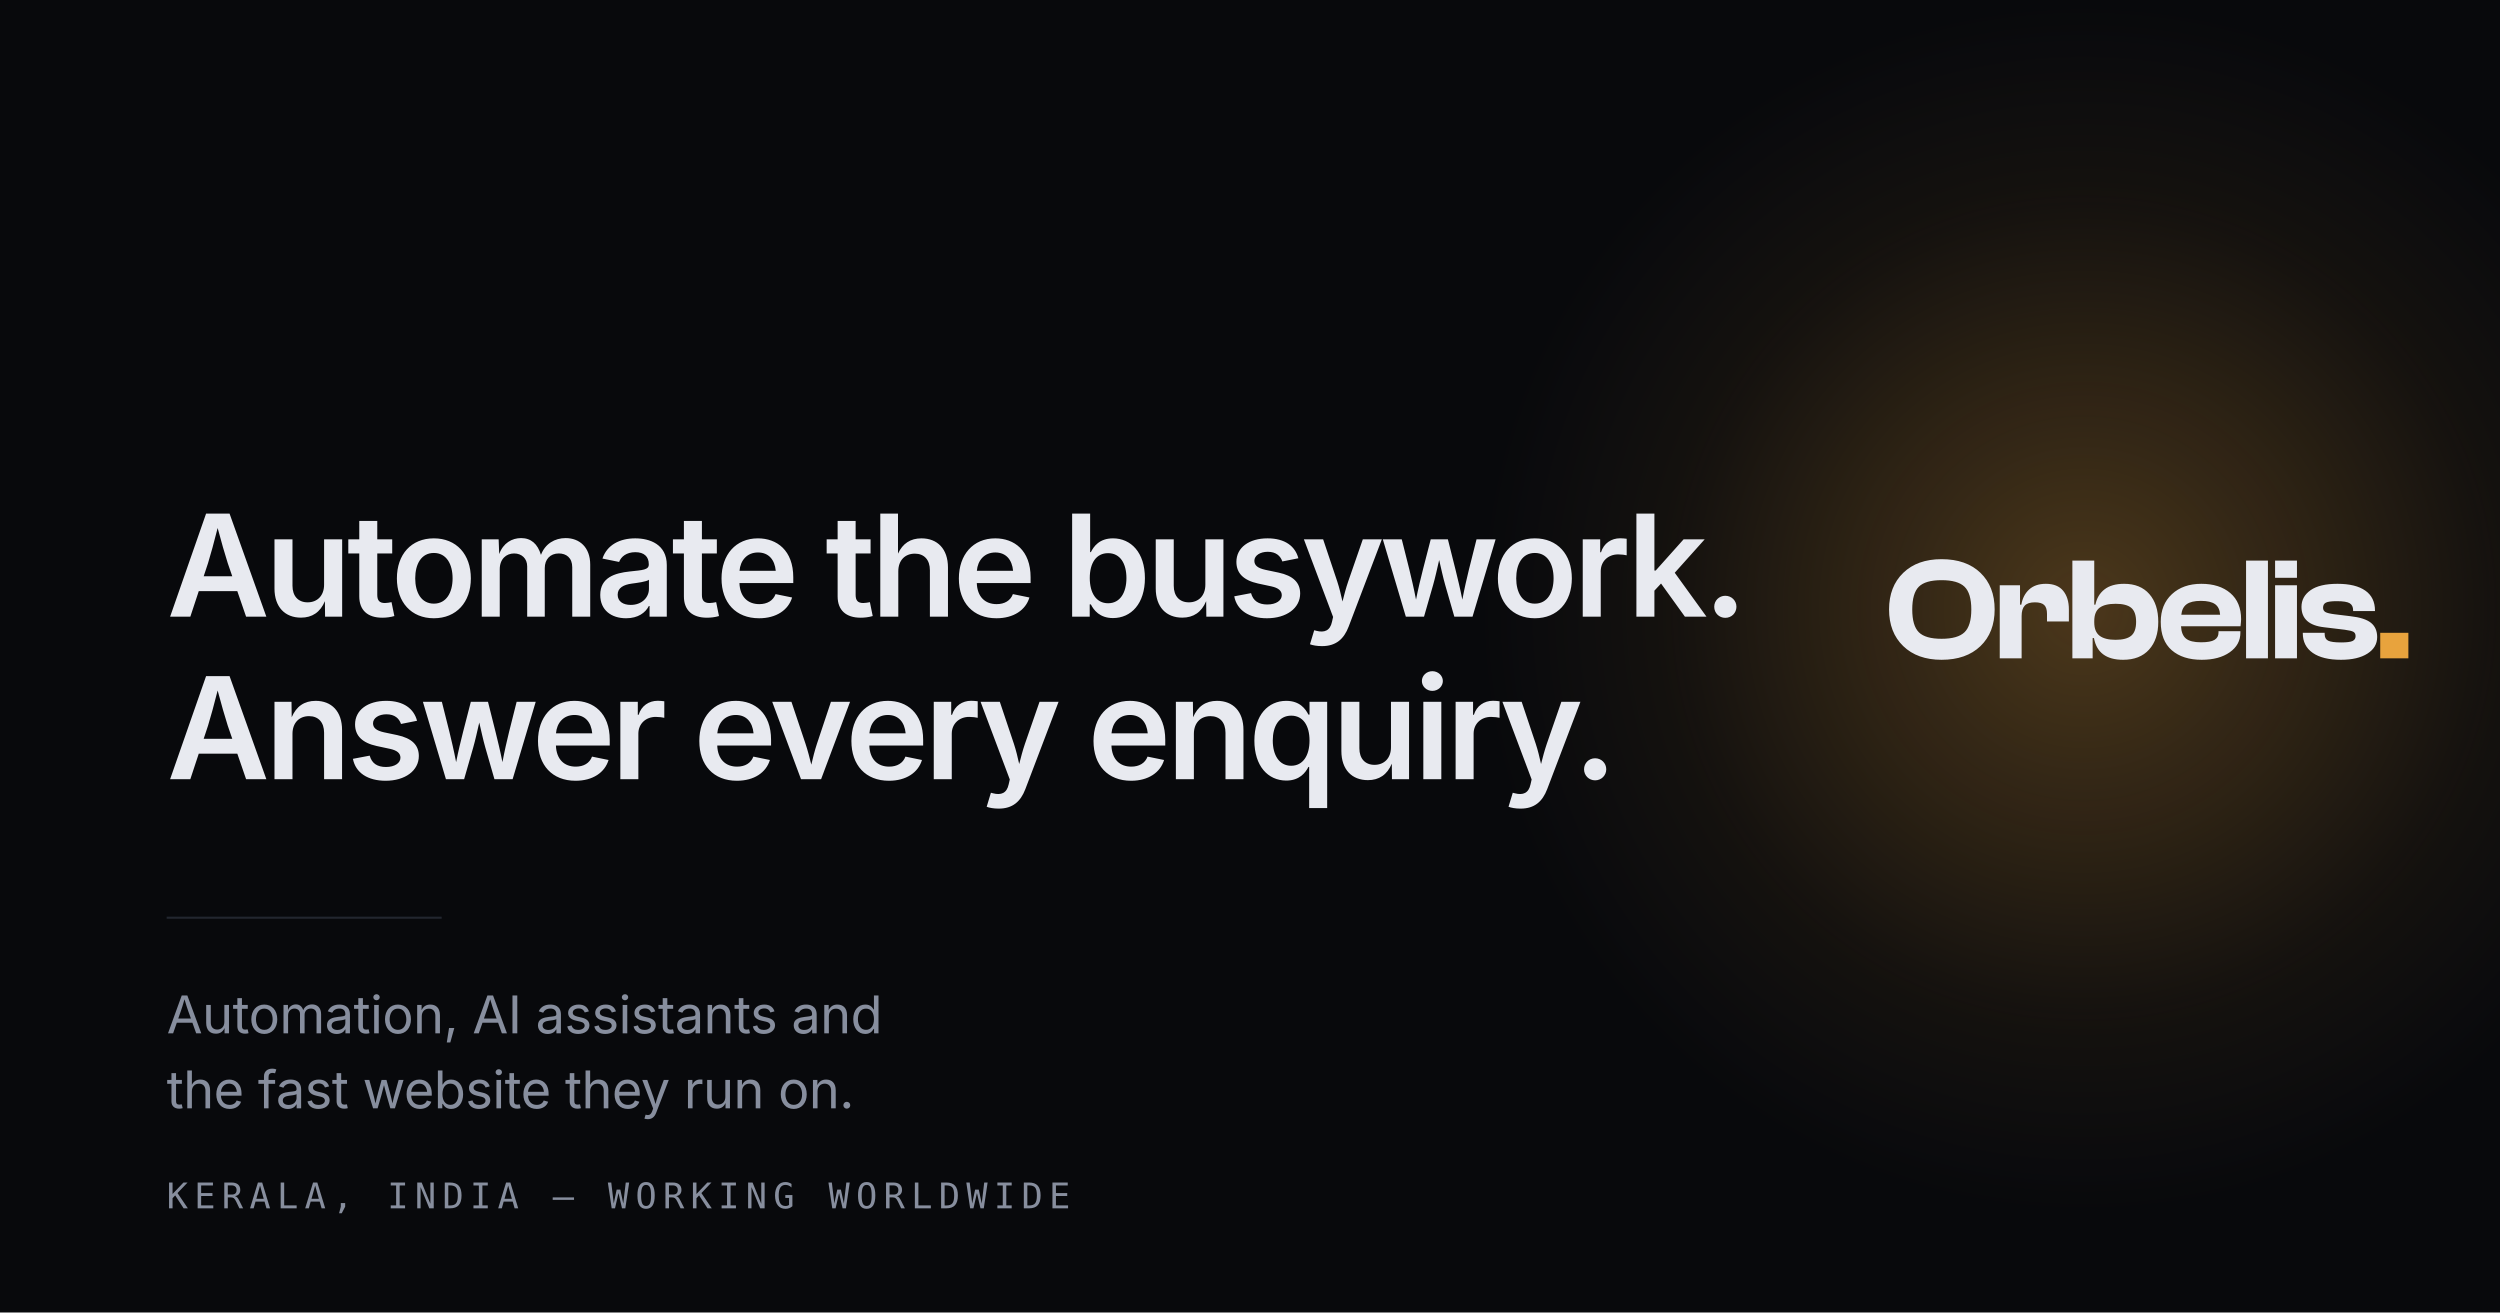
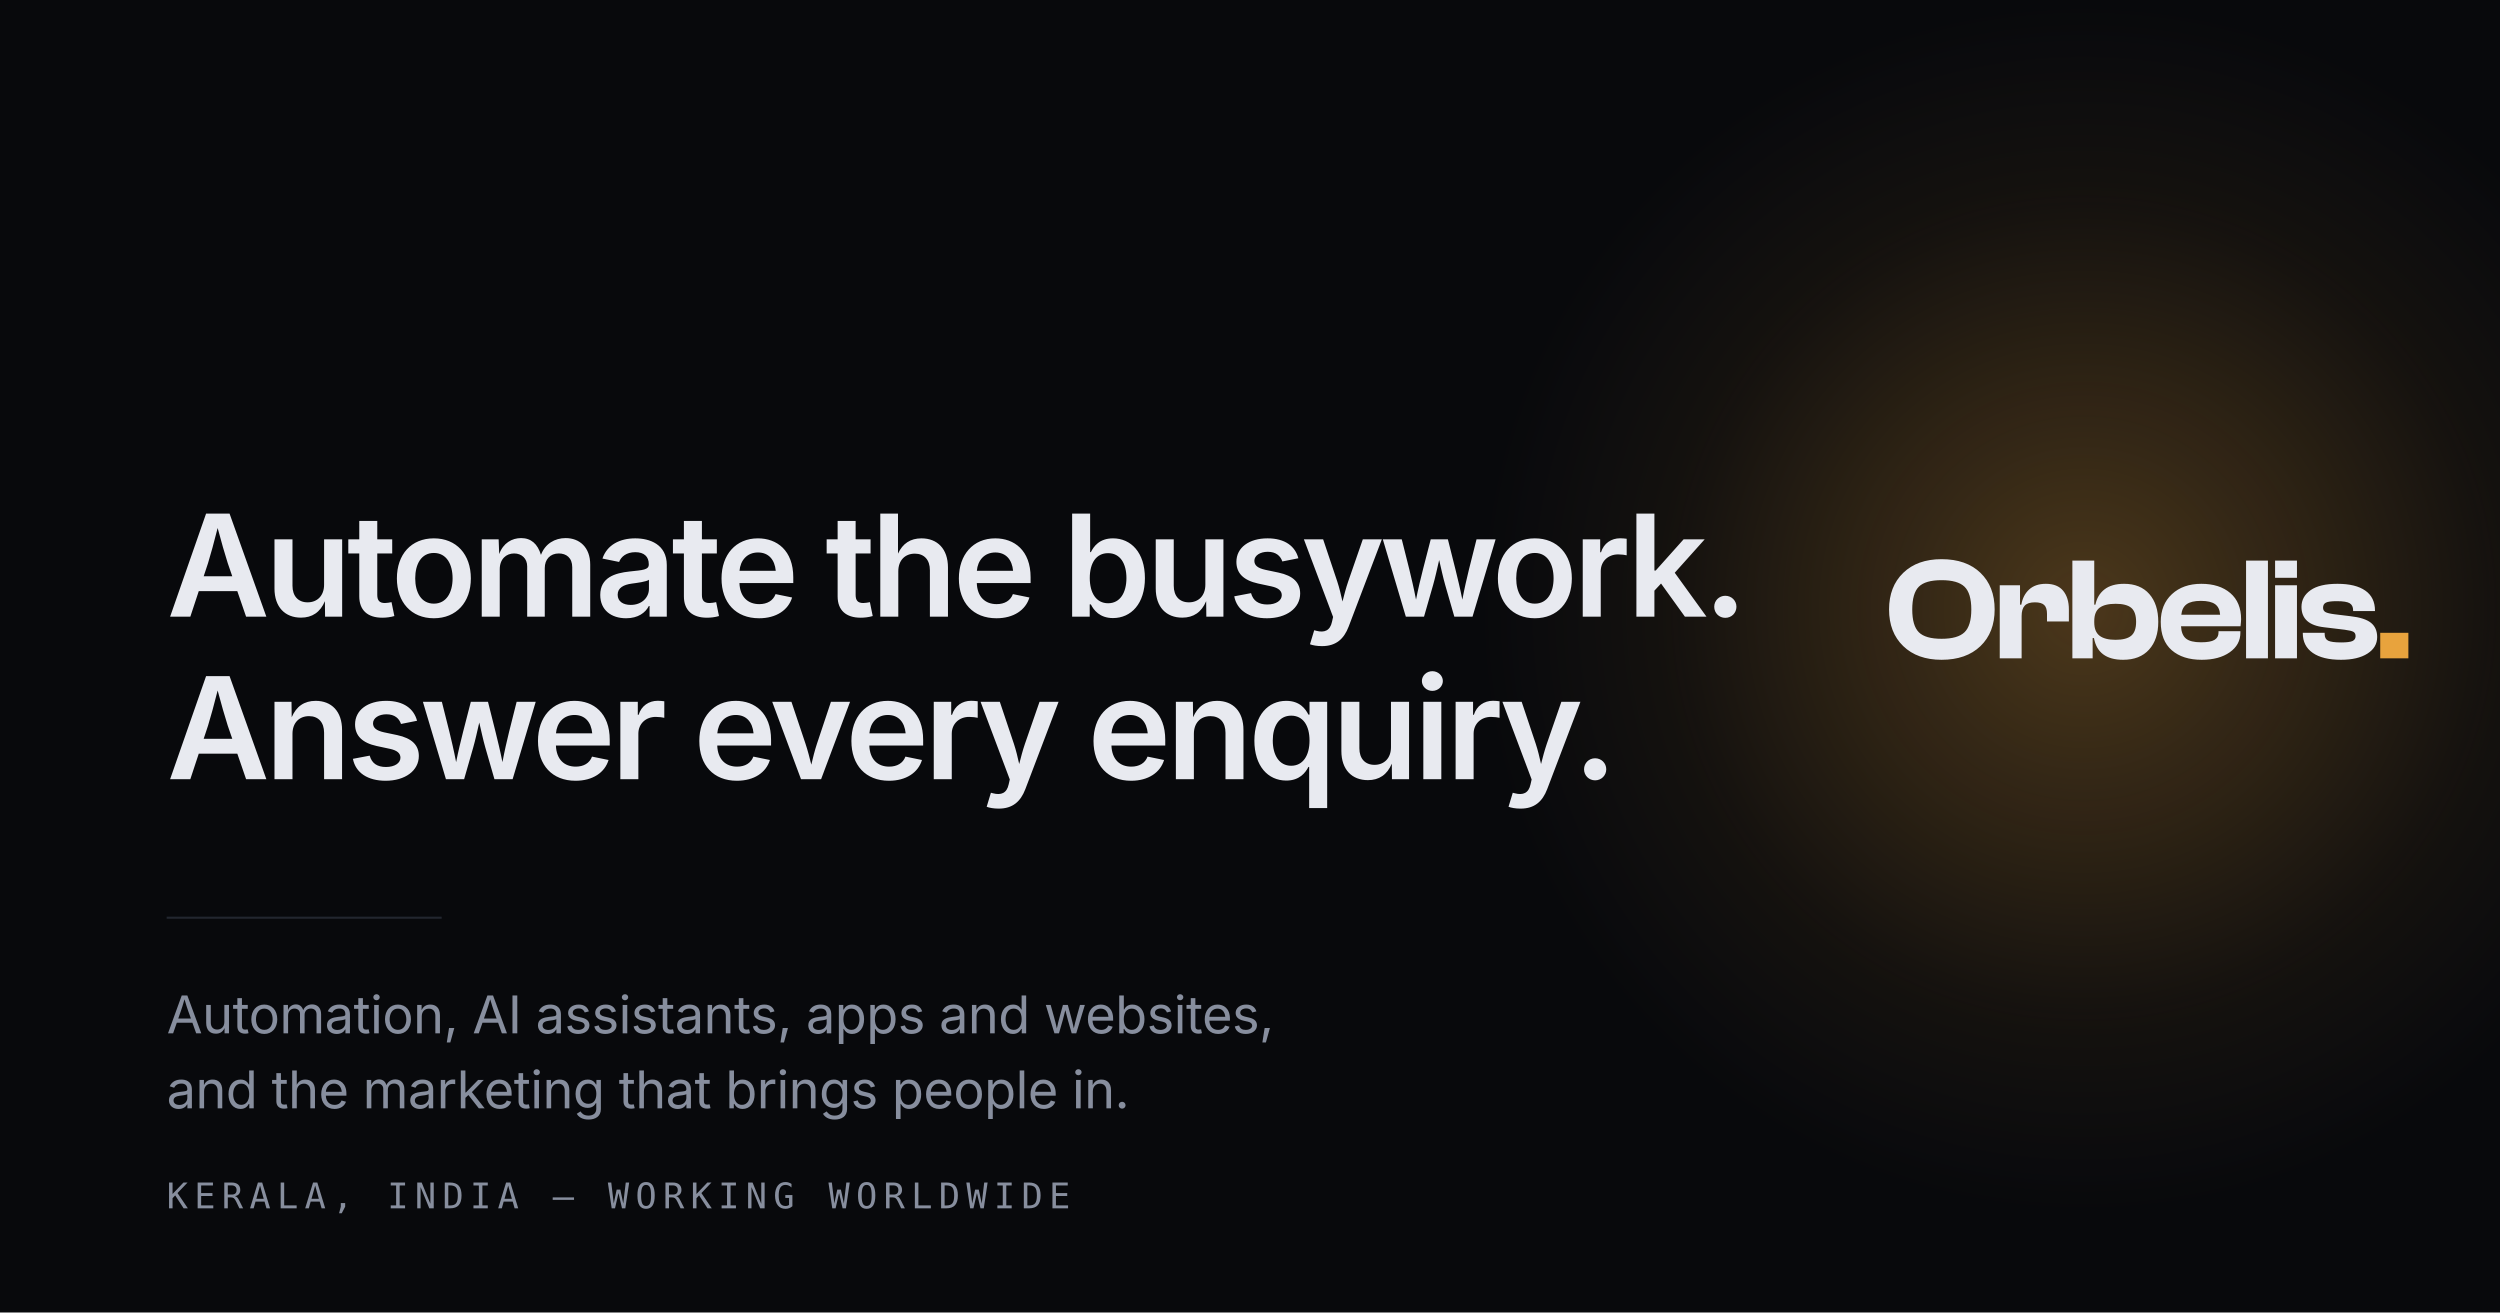
<svg xmlns="http://www.w3.org/2000/svg" width="1200" height="630" viewBox="0 0 1200 630" font-family="Inter, Helvetica, Arial, sans-serif">
  <defs>
    <radialGradient id="glow" cx="50%" cy="50%" r="50%">
      <stop offset="0%" stop-color="#e8a33d" stop-opacity="0.30" />
      <stop offset="70%" stop-color="#e8a33d" stop-opacity="0.05" />
      <stop offset="100%" stop-color="#e8a33d" stop-opacity="0" />
    </radialGradient>
  </defs>
  <rect width="1200" height="630" fill="#08090c" />
  <circle cx="1000" cy="292" r="290" fill="url(#glow)" />
  <g transform="translate(905 316) scale(0.7)">
    <path d="M38.50 1Q21.90 1 12.20-8.40Q2.50-17.80 2.50-33.50Q2.50-49.20 12.20-58.60Q21.90-68 38.50-68Q55.40-68 65.15-58.65Q74.90-49.30 74.90-33.50Q74.90-17.70 65.15-8.35Q55.40 1 38.50 1M22.90-17.90Q27.40-13.40 38.50-13.40Q49.60-13.40 54.25-17.90Q58.90-22.40 58.90-33.50Q58.90-44.60 54.25-49.10Q49.60-53.60 38.50-53.60Q27.40-53.60 22.90-49.10Q18.40-44.60 18.40-33.50Q18.40-22.40 22.90-17.90M93.40-29L93.40 0L78.40 0L78.40-50.10L92.30-50.10L92.30-36.80L93.20-36.80Q94.30-43.30 98.55-47.20Q102.80-51.10 110-51.10Q118-51.10 121.90-46.30Q125.80-41.50 125.80-33.60L125.80-25.30L110.80-25.30L110.80-30.50Q110.80-34.70 108.90-36.55Q107-38.40 102.50-38.40Q97.60-38.40 95.50-36.10Q93.40-33.80 93.40-29M142.10-13.90L142.10 0L128.20 0L128.20-67L143.20-67L143.20-36.80L144-36.80Q145.30-43.40 150.20-47.25Q155.10-51.10 163.70-51.10Q174.80-51.10 180.95-44.10Q187.10-37.10 187.10-25Q187.10-13 180.80-6Q174.50 1 163 1Q145.70 1 143-13.90L142.10-13.90M143.20-25.50L143.20-24.70Q143.20-18.30 146.85-15.50Q150.50-12.70 157.80-12.70Q165.20-12.70 168.55-15.50Q171.90-18.30 171.90-25Q171.90-31.80 168.60-34.60Q165.30-37.40 157.90-37.40Q150.40-37.40 146.80-34.65Q143.20-31.90 143.20-25.50M216.90 1Q203.90 1 196.35-5.55Q188.80-12.10 188.80-25Q188.80-36.90 196.45-44Q204.10-51.10 216.60-51.10Q229.10-51.10 236.50-44.75Q243.90-38.40 243.90-26.80Q243.90-25.40 243.50-22L202.70-22Q203-16.10 206.10-13.55Q209.20-11 216.40-11Q222.90-11 225.65-12.65Q228.40-14.30 228.40-17.60L228.40-18.60L243.40-18.60L243.40-17.50Q243.40-9.30 236.10-4.15Q228.80 1 216.90 1M226.05-37.15Q222.90-39.40 216.30-39.40Q209.70-39.40 206.55-37.10Q203.40-34.80 202.90-29.90L229.50-29.90Q229.20-34.90 226.05-37.15M262.30-67L262.30 0L247.30 0L247.30-67M282.20-67L282.20-55.20L267.20-55.20L267.20-67L282.20-67M282.20-50.10L282.20 0L267.20 0L267.20-50.10M312.40 1Q299.80 1 293-3.75Q286.20-8.50 286.20-17.20L286.20-17.50L301.20-17.50L301.20-16.60Q301.20-13.30 303.60-12.10Q306-10.90 312.50-10.90Q318.30-10.90 320.35-11.90Q322.40-12.90 322.40-15.20Q322.40-17.30 320.95-18.15Q319.50-19 315-19.60L300.90-21.30Q285.30-23 285.30-35.30Q285.30-42.30 291.50-46.70Q297.70-51.10 310-51.10Q322.40-51.10 329.05-46.45Q335.70-41.80 335.70-32.70L335.70-32.40L320.70-32.40L320.70-33Q320.70-36.30 318.40-37.75Q316.10-39.20 309.50-39.20Q304-39.20 302.05-38.20Q300.10-37.20 300.10-34.70Q300.10-32.70 301.70-31.75Q303.30-30.80 308.10-30.20L318.80-28.90Q328.70-27.80 332.95-24.35Q337.20-20.90 337.20-14.60Q337.20-7.50 330.55-3.25Q323.90 1 312.40 1" fill="#e8eaf0" />
    <rect x="339.3" y="-17.5" width="19.3" height="17.5" fill="#e8a33d" />
  </g>
  <text x="80" y="296" fill="#e8eaf0" font-size="68" font-weight="600" letter-spacing="-2.3">Automate the busywork.</text>
  <text x="80" y="374" fill="#e8eaf0" font-size="68" font-weight="600" letter-spacing="-2.3">Answer every enquiry.</text>
  <rect x="80" y="440" width="132" height="1" fill="#22262f" />
-   <text x="80" y="496" fill="#878e9e" font-size="25" letter-spacing="-0.2">Automation, AI assistants and</text>
-   <text x="80" y="532" fill="#878e9e" font-size="25" letter-spacing="-0.2">the fast website they run on.</text>
+   <text x="80" y="496" fill="#878e9e" font-size="25" letter-spacing="-0.2">Automation, AI assistants, apps and websites,</text>
+   <text x="80" y="532" fill="#878e9e" font-size="25" letter-spacing="-0.2">and the marketing that brings people in.</text>
  <text x="80" y="580" fill="#878e9e" font-size="17" letter-spacing="3" font-family="monospace">KERALA, INDIA — WORKING WORLDWIDE</text>
</svg>
